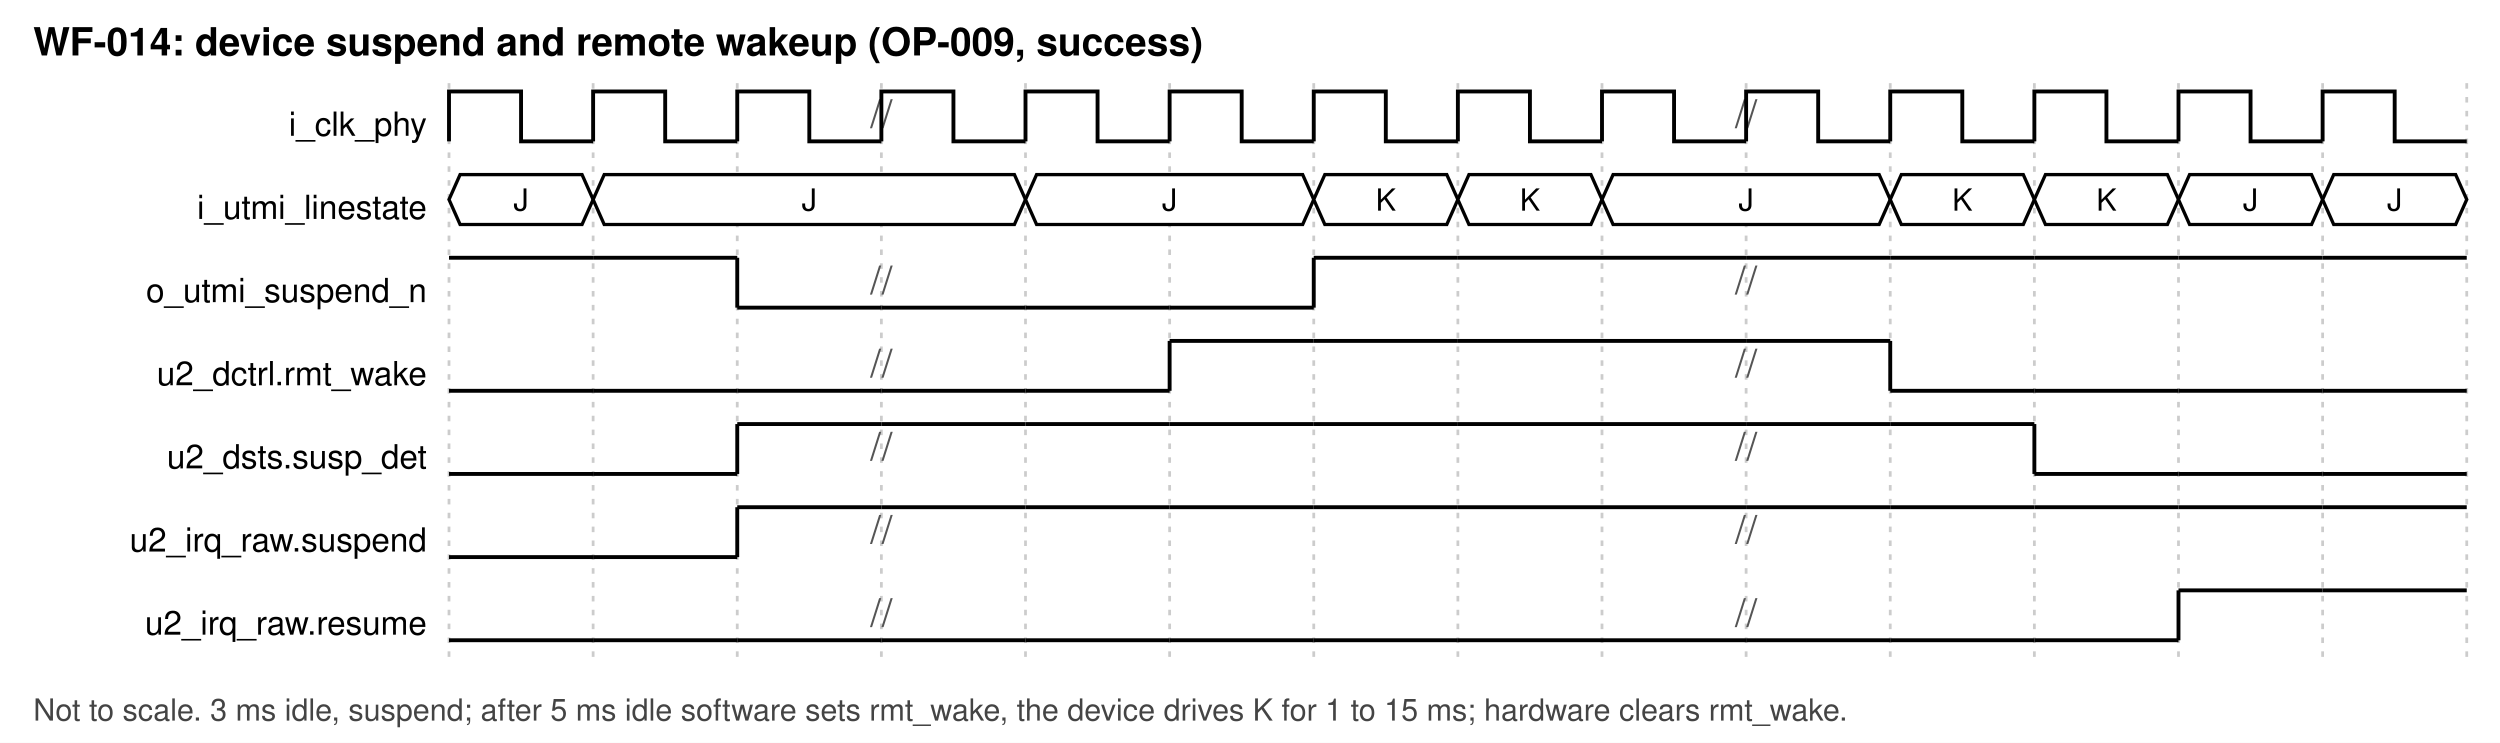
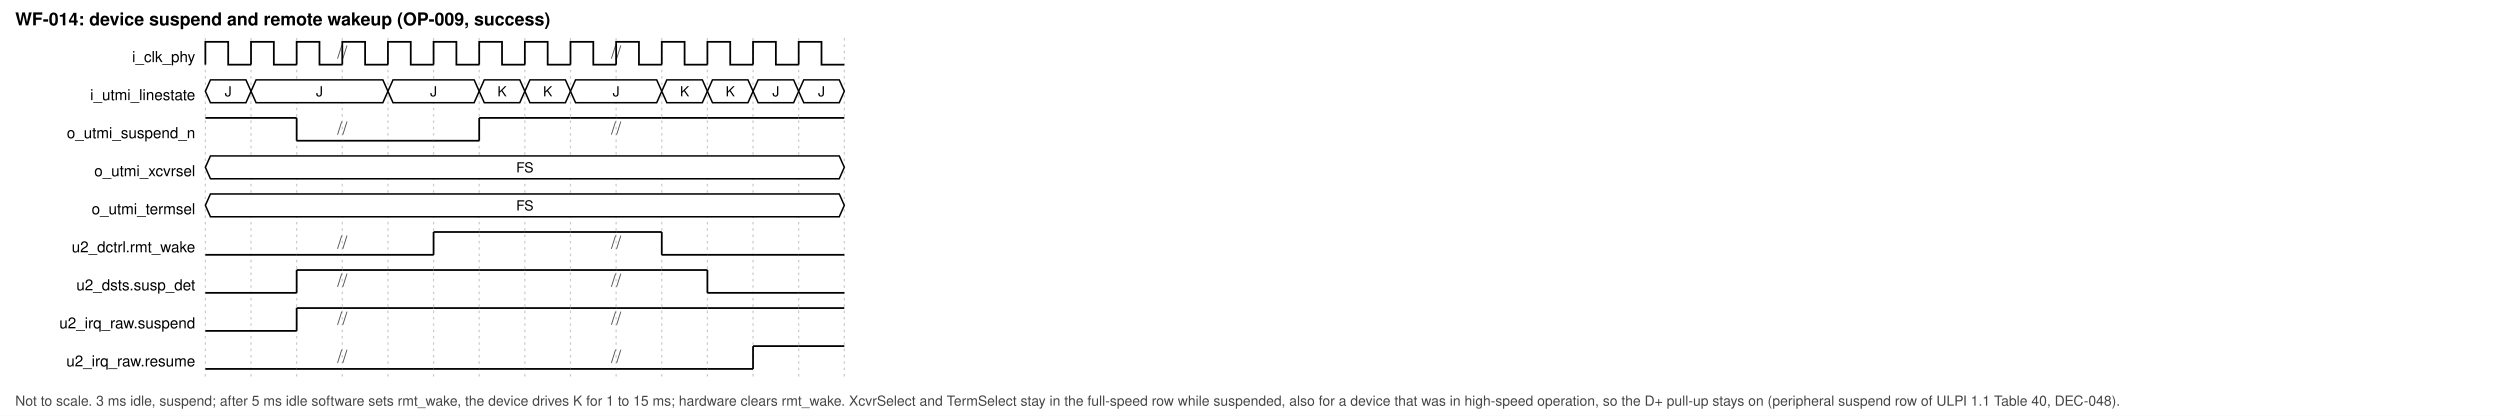
- <svg xmlns="http://www.w3.org/2000/svg" width="902" height="268" viewBox="0 0 902 268" font-family="Helvetica,Arial,sans-serif">
+ <svg xmlns="http://www.w3.org/2000/svg" width="1972" height="328" viewBox="0 0 1972 328" font-family="Helvetica,Arial,sans-serif">
  <rect width="100%" height="100%" fill="#fff" />
  <text x="12" y="20" font-size="14" font-weight="bold">WF-014: device suspend and remote wakeup (OP-009, success)</text>
-   <line x1="162" y1="30" x2="162" y2="240" stroke="#ccc" stroke-dasharray="2,3" />
-   <line x1="214" y1="30" x2="214" y2="240" stroke="#ccc" stroke-dasharray="2,3" />
-   <line x1="266" y1="30" x2="266" y2="240" stroke="#ccc" stroke-dasharray="2,3" />
-   <line x1="318" y1="30" x2="318" y2="240" stroke="#ccc" stroke-dasharray="2,3" />
-   <line x1="370" y1="30" x2="370" y2="240" stroke="#ccc" stroke-dasharray="2,3" />
-   <line x1="422" y1="30" x2="422" y2="240" stroke="#ccc" stroke-dasharray="2,3" />
-   <line x1="474" y1="30" x2="474" y2="240" stroke="#ccc" stroke-dasharray="2,3" />
-   <line x1="526" y1="30" x2="526" y2="240" stroke="#ccc" stroke-dasharray="2,3" />
-   <line x1="578" y1="30" x2="578" y2="240" stroke="#ccc" stroke-dasharray="2,3" />
-   <line x1="630" y1="30" x2="630" y2="240" stroke="#ccc" stroke-dasharray="2,3" />
-   <line x1="682" y1="30" x2="682" y2="240" stroke="#ccc" stroke-dasharray="2,3" />
-   <line x1="734" y1="30" x2="734" y2="240" stroke="#ccc" stroke-dasharray="2,3" />
-   <line x1="786" y1="30" x2="786" y2="240" stroke="#ccc" stroke-dasharray="2,3" />
-   <line x1="838" y1="30" x2="838" y2="240" stroke="#ccc" stroke-dasharray="2,3" />
-   <line x1="890" y1="30" x2="890" y2="240" stroke="#ccc" stroke-dasharray="2,3" />
+   <line x1="162" y1="30" x2="162" y2="300" stroke="#ccc" stroke-dasharray="2,3" />
+   <line x1="198" y1="30" x2="198" y2="300" stroke="#ccc" stroke-dasharray="2,3" />
+   <line x1="234" y1="30" x2="234" y2="300" stroke="#ccc" stroke-dasharray="2,3" />
+   <line x1="270" y1="30" x2="270" y2="300" stroke="#ccc" stroke-dasharray="2,3" />
+   <line x1="306" y1="30" x2="306" y2="300" stroke="#ccc" stroke-dasharray="2,3" />
+   <line x1="342" y1="30" x2="342" y2="300" stroke="#ccc" stroke-dasharray="2,3" />
+   <line x1="378" y1="30" x2="378" y2="300" stroke="#ccc" stroke-dasharray="2,3" />
+   <line x1="414" y1="30" x2="414" y2="300" stroke="#ccc" stroke-dasharray="2,3" />
+   <line x1="450" y1="30" x2="450" y2="300" stroke="#ccc" stroke-dasharray="2,3" />
+   <line x1="486" y1="30" x2="486" y2="300" stroke="#ccc" stroke-dasharray="2,3" />
+   <line x1="522" y1="30" x2="522" y2="300" stroke="#ccc" stroke-dasharray="2,3" />
+   <line x1="558" y1="30" x2="558" y2="300" stroke="#ccc" stroke-dasharray="2,3" />
+   <line x1="594" y1="30" x2="594" y2="300" stroke="#ccc" stroke-dasharray="2,3" />
+   <line x1="630" y1="30" x2="630" y2="300" stroke="#ccc" stroke-dasharray="2,3" />
+   <line x1="666" y1="30" x2="666" y2="300" stroke="#ccc" stroke-dasharray="2,3" />
  <text x="154" y="49" font-size="12" text-anchor="end">i_clk_phy</text>
-   <polyline points="162.0,51.0 162.0,33.0 188.0,33.0 188.0,51.0 214.0,51.0" stroke="#000" stroke-width="1.4" fill="none" />
-   <polyline points="214.0,51.0 214.0,33.0 240.0,33.0 240.0,51.0 266.0,51.0" stroke="#000" stroke-width="1.4" fill="none" />
-   <polyline points="266.0,51.0 266.0,33.0 292.0,33.0 292.0,51.0 318.0,51.0" stroke="#000" stroke-width="1.4" fill="none" />
-   <text x="318.0" y="46.0" text-anchor="middle" font-size="14" fill="#555">//</text>
-   <polyline points="318.0,51.0 318.0,33.0 344.0,33.0 344.0,51.0 370.0,51.0" stroke="#000" stroke-width="1.4" fill="none" />
-   <polyline points="370.0,51.0 370.0,33.0 396.0,33.0 396.0,51.0 422.0,51.0" stroke="#000" stroke-width="1.4" fill="none" />
-   <polyline points="422.0,51.0 422.0,33.0 448.0,33.0 448.0,51.0 474.0,51.0" stroke="#000" stroke-width="1.4" fill="none" />
-   <polyline points="474.0,51.0 474.0,33.0 500.0,33.0 500.0,51.0 526.0,51.0" stroke="#000" stroke-width="1.4" fill="none" />
-   <polyline points="526.0,51.0 526.0,33.0 552.0,33.0 552.0,51.0 578.0,51.0" stroke="#000" stroke-width="1.4" fill="none" />
-   <polyline points="578.0,51.0 578.0,33.0 604.0,33.0 604.0,51.0 630.0,51.0" stroke="#000" stroke-width="1.4" fill="none" />
-   <text x="630.0" y="46.0" text-anchor="middle" font-size="14" fill="#555">//</text>
-   <polyline points="630.0,51.0 630.0,33.0 656.0,33.0 656.0,51.0 682.0,51.0" stroke="#000" stroke-width="1.4" fill="none" />
-   <polyline points="682.0,51.0 682.0,33.0 708.0,33.0 708.0,51.0 734.0,51.0" stroke="#000" stroke-width="1.4" fill="none" />
-   <polyline points="734.0,51.0 734.0,33.0 760.0,33.0 760.0,51.0 786.0,51.0" stroke="#000" stroke-width="1.4" fill="none" />
-   <polyline points="786.0,51.0 786.0,33.0 812.0,33.0 812.0,51.0 838.0,51.0" stroke="#000" stroke-width="1.4" fill="none" />
-   <polyline points="838.0,51.0 838.0,33.0 864.0,33.0 864.0,51.0 890.0,51.0" stroke="#000" stroke-width="1.4" fill="none" />
+   <polyline points="162.0,51.0 162.0,33.0 180.0,33.0 180.0,51.0 198.0,51.0" stroke="#000" stroke-width="1.4" fill="none" />
+   <polyline points="198.0,51.0 198.0,33.0 216.0,33.0 216.0,51.0 234.0,51.0" stroke="#000" stroke-width="1.4" fill="none" />
+   <polyline points="234.0,51.0 234.0,33.0 252.0,33.0 252.0,51.0 270.0,51.0" stroke="#000" stroke-width="1.4" fill="none" />
+   <text x="270.0" y="46.0" text-anchor="middle" font-size="14" fill="#555">//</text>
+   <polyline points="270.0,51.0 270.0,33.0 288.0,33.0 288.0,51.0 306.0,51.0" stroke="#000" stroke-width="1.4" fill="none" />
+   <polyline points="306.0,51.0 306.0,33.0 324.0,33.0 324.0,51.0 342.0,51.0" stroke="#000" stroke-width="1.4" fill="none" />
+   <polyline points="342.0,51.0 342.0,33.0 360.0,33.0 360.0,51.0 378.0,51.0" stroke="#000" stroke-width="1.4" fill="none" />
+   <polyline points="378.0,51.0 378.0,33.0 396.0,33.0 396.0,51.0 414.0,51.0" stroke="#000" stroke-width="1.4" fill="none" />
+   <polyline points="414.0,51.0 414.0,33.0 432.0,33.0 432.0,51.0 450.0,51.0" stroke="#000" stroke-width="1.4" fill="none" />
+   <polyline points="450.0,51.0 450.0,33.0 468.0,33.0 468.0,51.0 486.0,51.0" stroke="#000" stroke-width="1.4" fill="none" />
+   <text x="486.0" y="46.0" text-anchor="middle" font-size="14" fill="#555">//</text>
+   <polyline points="486.0,51.0 486.0,33.0 504.0,33.0 504.0,51.0 522.0,51.0" stroke="#000" stroke-width="1.4" fill="none" />
+   <polyline points="522.0,51.0 522.0,33.0 540.0,33.0 540.0,51.0 558.0,51.0" stroke="#000" stroke-width="1.4" fill="none" />
+   <polyline points="558.0,51.0 558.0,33.0 576.0,33.0 576.0,51.0 594.0,51.0" stroke="#000" stroke-width="1.4" fill="none" />
+   <polyline points="594.0,51.0 594.0,33.0 612.0,33.0 612.0,51.0 630.0,51.0" stroke="#000" stroke-width="1.4" fill="none" />
+   <polyline points="630.0,51.0 630.0,33.0 648.0,33.0 648.0,51.0 666.0,51.0" stroke="#000" stroke-width="1.4" fill="none" />
  <text x="154" y="79" font-size="12" text-anchor="end">i_utmi_linestate</text>
-   <polygon points="166.0,63.0 210.0,63.0 214.0,72.0 210.0,81.0 166.0,81.0 162.0,72.0" fill="#ffffff" stroke="#000" stroke-width="1.2" />
-   <text x="188.0" y="76.0" text-anchor="middle" font-size="11">J</text>
-   <text x="318.0" y="76.0" text-anchor="middle" font-size="14" fill="#555">//</text>
-   <polygon points="218.0,63.0 366.0,63.0 370.0,72.0 366.0,81.0 218.0,81.0 214.0,72.0" fill="#ffffff" stroke="#000" stroke-width="1.2" />
-   <text x="292.0" y="76.0" text-anchor="middle" font-size="11">J</text>
-   <polygon points="374.0,63.0 470.0,63.0 474.0,72.0 470.0,81.0 374.0,81.0 370.0,72.0" fill="#ffffff" stroke="#000" stroke-width="1.2" />
-   <text x="422.0" y="76.0" text-anchor="middle" font-size="11">J</text>
-   <polygon points="478.0,63.0 522.0,63.0 526.0,72.0 522.0,81.0 478.0,81.0 474.0,72.0" fill="#ffffff" stroke="#000" stroke-width="1.2" />
-   <text x="500.0" y="76.0" text-anchor="middle" font-size="11">K</text>
-   <polygon points="530.0,63.0 574.0,63.0 578.0,72.0 574.0,81.0 530.0,81.0 526.0,72.0" fill="#ffffff" stroke="#000" stroke-width="1.2" />
-   <text x="552.0" y="76.0" text-anchor="middle" font-size="11">K</text>
-   <text x="630.0" y="76.0" text-anchor="middle" font-size="14" fill="#555">//</text>
-   <polygon points="582.0,63.0 678.0,63.0 682.0,72.0 678.0,81.0 582.0,81.0 578.0,72.0" fill="#ffffff" stroke="#000" stroke-width="1.2" />
-   <text x="630.0" y="76.0" text-anchor="middle" font-size="11">J</text>
-   <polygon points="686.0,63.0 730.0,63.0 734.0,72.0 730.0,81.0 686.0,81.0 682.0,72.0" fill="#ffffff" stroke="#000" stroke-width="1.2" />
-   <text x="708.0" y="76.0" text-anchor="middle" font-size="11">K</text>
-   <polygon points="738.0,63.0 782.0,63.0 786.0,72.0 782.0,81.0 738.0,81.0 734.0,72.0" fill="#ffffff" stroke="#000" stroke-width="1.2" />
-   <text x="760.0" y="76.0" text-anchor="middle" font-size="11">K</text>
-   <polygon points="790.0,63.0 834.0,63.0 838.0,72.0 834.0,81.0 790.0,81.0 786.0,72.0" fill="#ffffff" stroke="#000" stroke-width="1.2" />
-   <text x="812.0" y="76.0" text-anchor="middle" font-size="11">J</text>
-   <polygon points="842.0,63.0 886.0,63.0 890.0,72.0 886.0,81.0 842.0,81.0 838.0,72.0" fill="#ffffff" stroke="#000" stroke-width="1.2" />
-   <text x="864.0" y="76.0" text-anchor="middle" font-size="11">J</text>
+   <polygon points="166.0,63.0 194.0,63.0 198.0,72.0 194.0,81.0 166.0,81.0 162.0,72.0" fill="#ffffff" stroke="#000" stroke-width="1.2" />
+   <text x="180.0" y="76.0" text-anchor="middle" font-size="11">J</text>
+   <text x="270.0" y="76.0" text-anchor="middle" font-size="14" fill="#555">//</text>
+   <polygon points="202.0,63.0 302.0,63.0 306.0,72.0 302.0,81.0 202.0,81.0 198.0,72.0" fill="#ffffff" stroke="#000" stroke-width="1.2" />
+   <text x="252.0" y="76.0" text-anchor="middle" font-size="11">J</text>
+   <polygon points="310.0,63.0 374.0,63.0 378.0,72.0 374.0,81.0 310.0,81.0 306.0,72.0" fill="#ffffff" stroke="#000" stroke-width="1.2" />
+   <text x="342.0" y="76.0" text-anchor="middle" font-size="11">J</text>
+   <polygon points="382.0,63.0 410.0,63.0 414.0,72.0 410.0,81.0 382.0,81.0 378.0,72.0" fill="#ffffff" stroke="#000" stroke-width="1.2" />
+   <text x="396.0" y="76.0" text-anchor="middle" font-size="11">K</text>
+   <polygon points="418.0,63.0 446.0,63.0 450.0,72.0 446.0,81.0 418.0,81.0 414.0,72.0" fill="#ffffff" stroke="#000" stroke-width="1.2" />
+   <text x="432.0" y="76.0" text-anchor="middle" font-size="11">K</text>
+   <text x="486.0" y="76.0" text-anchor="middle" font-size="14" fill="#555">//</text>
+   <polygon points="454.0,63.0 518.0,63.0 522.0,72.0 518.0,81.0 454.0,81.0 450.0,72.0" fill="#ffffff" stroke="#000" stroke-width="1.2" />
+   <text x="486.0" y="76.0" text-anchor="middle" font-size="11">J</text>
+   <polygon points="526.0,63.0 554.0,63.0 558.0,72.0 554.0,81.0 526.0,81.0 522.0,72.0" fill="#ffffff" stroke="#000" stroke-width="1.2" />
+   <text x="540.0" y="76.0" text-anchor="middle" font-size="11">K</text>
+   <polygon points="562.0,63.0 590.0,63.0 594.0,72.0 590.0,81.0 562.0,81.0 558.0,72.0" fill="#ffffff" stroke="#000" stroke-width="1.2" />
+   <text x="576.0" y="76.0" text-anchor="middle" font-size="11">K</text>
+   <polygon points="598.0,63.0 626.0,63.0 630.0,72.0 626.0,81.0 598.0,81.0 594.0,72.0" fill="#ffffff" stroke="#000" stroke-width="1.2" />
+   <text x="612.0" y="76.0" text-anchor="middle" font-size="11">J</text>
+   <polygon points="634.0,63.0 662.0,63.0 666.0,72.0 662.0,81.0 634.0,81.0 630.0,72.0" fill="#ffffff" stroke="#000" stroke-width="1.2" />
+   <text x="648.0" y="76.0" text-anchor="middle" font-size="11">J</text>
  <text x="154" y="109" font-size="12" text-anchor="end">o_utmi_suspend_n</text>
-   <polyline points="162.0,93.0 214.0,93.0" stroke="#000" stroke-width="1.4" fill="none" />
-   <polyline points="214.0,93.0 266.0,93.0" stroke="#000" stroke-width="1.4" fill="none" />
-   <polyline points="266.0,93.0 266.0,111.0" stroke="#000" stroke-width="1.4" fill="none" />
-   <polyline points="266.0,111.0 318.0,111.0" stroke="#000" stroke-width="1.4" fill="none" />
-   <text x="318.0" y="106.0" text-anchor="middle" font-size="14" fill="#555">//</text>
-   <polyline points="318.0,111.0 370.0,111.0" stroke="#000" stroke-width="1.4" fill="none" />
-   <polyline points="370.0,111.0 422.0,111.0" stroke="#000" stroke-width="1.4" fill="none" />
-   <polyline points="422.0,111.0 474.0,111.0" stroke="#000" stroke-width="1.4" fill="none" />
-   <polyline points="474.0,111.0 474.0,93.0" stroke="#000" stroke-width="1.4" fill="none" />
-   <polyline points="474.0,93.0 526.0,93.0" stroke="#000" stroke-width="1.4" fill="none" />
-   <polyline points="526.0,93.0 578.0,93.0" stroke="#000" stroke-width="1.4" fill="none" />
-   <polyline points="578.0,93.0 630.0,93.0" stroke="#000" stroke-width="1.4" fill="none" />
-   <text x="630.0" y="106.0" text-anchor="middle" font-size="14" fill="#555">//</text>
-   <polyline points="630.0,93.0 682.0,93.0" stroke="#000" stroke-width="1.4" fill="none" />
-   <polyline points="682.0,93.0 734.0,93.0" stroke="#000" stroke-width="1.4" fill="none" />
-   <polyline points="734.0,93.0 786.0,93.0" stroke="#000" stroke-width="1.4" fill="none" />
-   <polyline points="786.0,93.0 838.0,93.0" stroke="#000" stroke-width="1.4" fill="none" />
-   <polyline points="838.0,93.0 890.0,93.0" stroke="#000" stroke-width="1.4" fill="none" />
-   <text x="154" y="139" font-size="12" text-anchor="end">u2_dctrl.rmt_wake</text>
-   <polyline points="162.0,141.0 214.0,141.0" stroke="#000" stroke-width="1.4" fill="none" />
-   <polyline points="214.0,141.0 266.0,141.0" stroke="#000" stroke-width="1.4" fill="none" />
-   <polyline points="266.0,141.0 318.0,141.0" stroke="#000" stroke-width="1.4" fill="none" />
-   <text x="318.0" y="136.0" text-anchor="middle" font-size="14" fill="#555">//</text>
-   <polyline points="318.0,141.0 370.0,141.0" stroke="#000" stroke-width="1.4" fill="none" />
-   <polyline points="370.0,141.0 422.0,141.0" stroke="#000" stroke-width="1.4" fill="none" />
-   <polyline points="422.0,141.0 422.0,123.0" stroke="#000" stroke-width="1.4" fill="none" />
-   <polyline points="422.0,123.0 474.0,123.0" stroke="#000" stroke-width="1.4" fill="none" />
-   <polyline points="474.0,123.0 526.0,123.0" stroke="#000" stroke-width="1.4" fill="none" />
-   <polyline points="526.0,123.0 578.0,123.0" stroke="#000" stroke-width="1.4" fill="none" />
-   <polyline points="578.0,123.0 630.0,123.0" stroke="#000" stroke-width="1.4" fill="none" />
-   <text x="630.0" y="136.0" text-anchor="middle" font-size="14" fill="#555">//</text>
-   <polyline points="630.0,123.0 682.0,123.0" stroke="#000" stroke-width="1.4" fill="none" />
-   <polyline points="682.0,123.0 682.0,141.0" stroke="#000" stroke-width="1.4" fill="none" />
-   <polyline points="682.0,141.0 734.0,141.0" stroke="#000" stroke-width="1.4" fill="none" />
-   <polyline points="734.0,141.0 786.0,141.0" stroke="#000" stroke-width="1.4" fill="none" />
-   <polyline points="786.0,141.0 838.0,141.0" stroke="#000" stroke-width="1.4" fill="none" />
-   <polyline points="838.0,141.0 890.0,141.0" stroke="#000" stroke-width="1.4" fill="none" />
-   <text x="154" y="169" font-size="12" text-anchor="end">u2_dsts.susp_det</text>
-   <polyline points="162.0,171.0 214.0,171.0" stroke="#000" stroke-width="1.4" fill="none" />
-   <polyline points="214.0,171.0 266.0,171.0" stroke="#000" stroke-width="1.4" fill="none" />
-   <polyline points="266.0,171.0 266.0,153.0" stroke="#000" stroke-width="1.4" fill="none" />
-   <polyline points="266.0,153.0 318.0,153.0" stroke="#000" stroke-width="1.4" fill="none" />
-   <text x="318.0" y="166.0" text-anchor="middle" font-size="14" fill="#555">//</text>
-   <polyline points="318.0,153.0 370.0,153.0" stroke="#000" stroke-width="1.4" fill="none" />
-   <polyline points="370.0,153.0 422.0,153.0" stroke="#000" stroke-width="1.4" fill="none" />
-   <polyline points="422.0,153.0 474.0,153.0" stroke="#000" stroke-width="1.4" fill="none" />
-   <polyline points="474.0,153.0 526.0,153.0" stroke="#000" stroke-width="1.4" fill="none" />
-   <polyline points="526.0,153.0 578.0,153.0" stroke="#000" stroke-width="1.4" fill="none" />
-   <polyline points="578.0,153.0 630.0,153.0" stroke="#000" stroke-width="1.4" fill="none" />
-   <text x="630.0" y="166.0" text-anchor="middle" font-size="14" fill="#555">//</text>
-   <polyline points="630.0,153.0 682.0,153.0" stroke="#000" stroke-width="1.4" fill="none" />
-   <polyline points="682.0,153.0 734.0,153.0" stroke="#000" stroke-width="1.4" fill="none" />
-   <polyline points="734.0,153.0 734.0,171.0" stroke="#000" stroke-width="1.4" fill="none" />
-   <polyline points="734.0,171.0 786.0,171.0" stroke="#000" stroke-width="1.4" fill="none" />
-   <polyline points="786.0,171.0 838.0,171.0" stroke="#000" stroke-width="1.4" fill="none" />
-   <polyline points="838.0,171.0 890.0,171.0" stroke="#000" stroke-width="1.4" fill="none" />
-   <text x="154" y="199" font-size="12" text-anchor="end">u2_irq_raw.suspend</text>
-   <polyline points="162.0,201.0 214.0,201.0" stroke="#000" stroke-width="1.4" fill="none" />
-   <polyline points="214.0,201.0 266.0,201.0" stroke="#000" stroke-width="1.4" fill="none" />
-   <polyline points="266.0,201.0 266.0,183.0" stroke="#000" stroke-width="1.4" fill="none" />
-   <polyline points="266.0,183.0 318.0,183.0" stroke="#000" stroke-width="1.4" fill="none" />
-   <text x="318.0" y="196.0" text-anchor="middle" font-size="14" fill="#555">//</text>
-   <polyline points="318.0,183.0 370.0,183.0" stroke="#000" stroke-width="1.4" fill="none" />
-   <polyline points="370.0,183.0 422.0,183.0" stroke="#000" stroke-width="1.4" fill="none" />
-   <polyline points="422.0,183.0 474.0,183.0" stroke="#000" stroke-width="1.4" fill="none" />
-   <polyline points="474.0,183.0 526.0,183.0" stroke="#000" stroke-width="1.4" fill="none" />
-   <polyline points="526.0,183.0 578.0,183.0" stroke="#000" stroke-width="1.4" fill="none" />
-   <polyline points="578.0,183.0 630.0,183.0" stroke="#000" stroke-width="1.4" fill="none" />
-   <text x="630.0" y="196.0" text-anchor="middle" font-size="14" fill="#555">//</text>
-   <polyline points="630.0,183.0 682.0,183.0" stroke="#000" stroke-width="1.4" fill="none" />
-   <polyline points="682.0,183.0 734.0,183.0" stroke="#000" stroke-width="1.4" fill="none" />
-   <polyline points="734.0,183.0 786.0,183.0" stroke="#000" stroke-width="1.4" fill="none" />
-   <polyline points="786.0,183.0 838.0,183.0" stroke="#000" stroke-width="1.4" fill="none" />
-   <polyline points="838.0,183.0 890.0,183.0" stroke="#000" stroke-width="1.4" fill="none" />
-   <text x="154" y="229" font-size="12" text-anchor="end">u2_irq_raw.resume</text>
-   <polyline points="162.0,231.0 214.0,231.0" stroke="#000" stroke-width="1.4" fill="none" />
-   <polyline points="214.0,231.0 266.0,231.0" stroke="#000" stroke-width="1.4" fill="none" />
-   <polyline points="266.0,231.0 318.0,231.0" stroke="#000" stroke-width="1.4" fill="none" />
-   <text x="318.0" y="226.0" text-anchor="middle" font-size="14" fill="#555">//</text>
-   <polyline points="318.0,231.0 370.0,231.0" stroke="#000" stroke-width="1.4" fill="none" />
-   <polyline points="370.0,231.0 422.0,231.0" stroke="#000" stroke-width="1.4" fill="none" />
-   <polyline points="422.0,231.0 474.0,231.0" stroke="#000" stroke-width="1.4" fill="none" />
-   <polyline points="474.0,231.0 526.0,231.0" stroke="#000" stroke-width="1.4" fill="none" />
-   <polyline points="526.0,231.0 578.0,231.0" stroke="#000" stroke-width="1.4" fill="none" />
-   <polyline points="578.0,231.0 630.0,231.0" stroke="#000" stroke-width="1.4" fill="none" />
-   <text x="630.0" y="226.0" text-anchor="middle" font-size="14" fill="#555">//</text>
-   <polyline points="630.0,231.0 682.0,231.0" stroke="#000" stroke-width="1.4" fill="none" />
-   <polyline points="682.0,231.0 734.0,231.0" stroke="#000" stroke-width="1.4" fill="none" />
-   <polyline points="734.0,231.0 786.0,231.0" stroke="#000" stroke-width="1.4" fill="none" />
-   <polyline points="786.0,231.0 786.0,213.0" stroke="#000" stroke-width="1.4" fill="none" />
-   <polyline points="786.0,213.0 838.0,213.0" stroke="#000" stroke-width="1.4" fill="none" />
-   <polyline points="838.0,213.0 890.0,213.0" stroke="#000" stroke-width="1.4" fill="none" />
-   <text x="12" y="260" font-size="11" fill="#444">Not to scale. 3 ms idle, suspend; after 5 ms idle software sets rmt_wake, the device drives K for 1 to 15 ms; hardware clears rmt_wake.</text>
+   <polyline points="162.0,93.0 198.0,93.0" stroke="#000" stroke-width="1.4" fill="none" />
+   <polyline points="198.0,93.0 234.0,93.0" stroke="#000" stroke-width="1.4" fill="none" />
+   <polyline points="234.0,93.0 234.0,111.0" stroke="#000" stroke-width="1.4" fill="none" />
+   <polyline points="234.0,111.0 270.0,111.0" stroke="#000" stroke-width="1.4" fill="none" />
+   <text x="270.0" y="106.0" text-anchor="middle" font-size="14" fill="#555">//</text>
+   <polyline points="270.0,111.0 306.0,111.0" stroke="#000" stroke-width="1.4" fill="none" />
+   <polyline points="306.0,111.0 342.0,111.0" stroke="#000" stroke-width="1.4" fill="none" />
+   <polyline points="342.0,111.0 378.0,111.0" stroke="#000" stroke-width="1.4" fill="none" />
+   <polyline points="378.0,111.0 378.0,93.0" stroke="#000" stroke-width="1.4" fill="none" />
+   <polyline points="378.0,93.0 414.0,93.0" stroke="#000" stroke-width="1.4" fill="none" />
+   <polyline points="414.0,93.0 450.0,93.0" stroke="#000" stroke-width="1.4" fill="none" />
+   <polyline points="450.0,93.0 486.0,93.0" stroke="#000" stroke-width="1.4" fill="none" />
+   <text x="486.0" y="106.0" text-anchor="middle" font-size="14" fill="#555">//</text>
+   <polyline points="486.0,93.0 522.0,93.0" stroke="#000" stroke-width="1.4" fill="none" />
+   <polyline points="522.0,93.0 558.0,93.0" stroke="#000" stroke-width="1.4" fill="none" />
+   <polyline points="558.0,93.0 594.0,93.0" stroke="#000" stroke-width="1.4" fill="none" />
+   <polyline points="594.0,93.0 630.0,93.0" stroke="#000" stroke-width="1.4" fill="none" />
+   <polyline points="630.0,93.0 666.0,93.0" stroke="#000" stroke-width="1.4" fill="none" />
+   <text x="154" y="139" font-size="12" text-anchor="end">o_utmi_xcvrsel</text>
+   <text x="270.0" y="136.0" text-anchor="middle" font-size="14" fill="#555">//</text>
+   <text x="486.0" y="136.0" text-anchor="middle" font-size="14" fill="#555">//</text>
+   <polygon points="166.0,123.0 662.0,123.0 666.0,132.0 662.0,141.0 166.0,141.0 162.0,132.0" fill="#ffffff" stroke="#000" stroke-width="1.2" />
+   <text x="414.0" y="136.0" text-anchor="middle" font-size="11">FS</text>
+   <text x="154" y="169" font-size="12" text-anchor="end">o_utmi_termsel</text>
+   <text x="270.0" y="166.0" text-anchor="middle" font-size="14" fill="#555">//</text>
+   <text x="486.0" y="166.0" text-anchor="middle" font-size="14" fill="#555">//</text>
+   <polygon points="166.0,153.0 662.0,153.0 666.0,162.0 662.0,171.0 166.0,171.0 162.0,162.0" fill="#ffffff" stroke="#000" stroke-width="1.2" />
+   <text x="414.0" y="166.0" text-anchor="middle" font-size="11">FS</text>
+   <text x="154" y="199" font-size="12" text-anchor="end">u2_dctrl.rmt_wake</text>
+   <polyline points="162.0,201.0 198.0,201.0" stroke="#000" stroke-width="1.4" fill="none" />
+   <polyline points="198.0,201.0 234.0,201.0" stroke="#000" stroke-width="1.4" fill="none" />
+   <polyline points="234.0,201.0 270.0,201.0" stroke="#000" stroke-width="1.4" fill="none" />
+   <text x="270.0" y="196.0" text-anchor="middle" font-size="14" fill="#555">//</text>
+   <polyline points="270.0,201.0 306.0,201.0" stroke="#000" stroke-width="1.4" fill="none" />
+   <polyline points="306.0,201.0 342.0,201.0" stroke="#000" stroke-width="1.4" fill="none" />
+   <polyline points="342.0,201.0 342.0,183.0" stroke="#000" stroke-width="1.4" fill="none" />
+   <polyline points="342.0,183.0 378.0,183.0" stroke="#000" stroke-width="1.4" fill="none" />
+   <polyline points="378.0,183.0 414.0,183.0" stroke="#000" stroke-width="1.4" fill="none" />
+   <polyline points="414.0,183.0 450.0,183.0" stroke="#000" stroke-width="1.4" fill="none" />
+   <polyline points="450.0,183.0 486.0,183.0" stroke="#000" stroke-width="1.4" fill="none" />
+   <text x="486.0" y="196.0" text-anchor="middle" font-size="14" fill="#555">//</text>
+   <polyline points="486.0,183.0 522.0,183.0" stroke="#000" stroke-width="1.4" fill="none" />
+   <polyline points="522.0,183.0 522.0,201.0" stroke="#000" stroke-width="1.4" fill="none" />
+   <polyline points="522.0,201.0 558.0,201.0" stroke="#000" stroke-width="1.4" fill="none" />
+   <polyline points="558.0,201.0 594.0,201.0" stroke="#000" stroke-width="1.4" fill="none" />
+   <polyline points="594.0,201.0 630.0,201.0" stroke="#000" stroke-width="1.4" fill="none" />
+   <polyline points="630.0,201.0 666.0,201.0" stroke="#000" stroke-width="1.4" fill="none" />
+   <text x="154" y="229" font-size="12" text-anchor="end">u2_dsts.susp_det</text>
+   <polyline points="162.0,231.0 198.0,231.0" stroke="#000" stroke-width="1.4" fill="none" />
+   <polyline points="198.0,231.0 234.0,231.0" stroke="#000" stroke-width="1.4" fill="none" />
+   <polyline points="234.0,231.0 234.0,213.0" stroke="#000" stroke-width="1.4" fill="none" />
+   <polyline points="234.0,213.0 270.0,213.0" stroke="#000" stroke-width="1.4" fill="none" />
+   <text x="270.0" y="226.0" text-anchor="middle" font-size="14" fill="#555">//</text>
+   <polyline points="270.0,213.0 306.0,213.0" stroke="#000" stroke-width="1.4" fill="none" />
+   <polyline points="306.0,213.0 342.0,213.0" stroke="#000" stroke-width="1.4" fill="none" />
+   <polyline points="342.0,213.0 378.0,213.0" stroke="#000" stroke-width="1.4" fill="none" />
+   <polyline points="378.0,213.0 414.0,213.0" stroke="#000" stroke-width="1.4" fill="none" />
+   <polyline points="414.0,213.0 450.0,213.0" stroke="#000" stroke-width="1.4" fill="none" />
+   <polyline points="450.0,213.0 486.0,213.0" stroke="#000" stroke-width="1.4" fill="none" />
+   <text x="486.0" y="226.0" text-anchor="middle" font-size="14" fill="#555">//</text>
+   <polyline points="486.0,213.0 522.0,213.0" stroke="#000" stroke-width="1.4" fill="none" />
+   <polyline points="522.0,213.0 558.0,213.0" stroke="#000" stroke-width="1.4" fill="none" />
+   <polyline points="558.0,213.0 558.0,231.0" stroke="#000" stroke-width="1.4" fill="none" />
+   <polyline points="558.0,231.0 594.0,231.0" stroke="#000" stroke-width="1.4" fill="none" />
+   <polyline points="594.0,231.0 630.0,231.0" stroke="#000" stroke-width="1.4" fill="none" />
+   <polyline points="630.0,231.0 666.0,231.0" stroke="#000" stroke-width="1.4" fill="none" />
+   <text x="154" y="259" font-size="12" text-anchor="end">u2_irq_raw.suspend</text>
+   <polyline points="162.0,261.0 198.0,261.0" stroke="#000" stroke-width="1.4" fill="none" />
+   <polyline points="198.0,261.0 234.0,261.0" stroke="#000" stroke-width="1.4" fill="none" />
+   <polyline points="234.0,261.0 234.0,243.0" stroke="#000" stroke-width="1.4" fill="none" />
+   <polyline points="234.0,243.0 270.0,243.0" stroke="#000" stroke-width="1.4" fill="none" />
+   <text x="270.0" y="256.0" text-anchor="middle" font-size="14" fill="#555">//</text>
+   <polyline points="270.0,243.0 306.0,243.0" stroke="#000" stroke-width="1.4" fill="none" />
+   <polyline points="306.0,243.0 342.0,243.0" stroke="#000" stroke-width="1.4" fill="none" />
+   <polyline points="342.0,243.0 378.0,243.0" stroke="#000" stroke-width="1.4" fill="none" />
+   <polyline points="378.0,243.0 414.0,243.0" stroke="#000" stroke-width="1.4" fill="none" />
+   <polyline points="414.0,243.0 450.0,243.0" stroke="#000" stroke-width="1.4" fill="none" />
+   <polyline points="450.0,243.0 486.0,243.0" stroke="#000" stroke-width="1.4" fill="none" />
+   <text x="486.0" y="256.0" text-anchor="middle" font-size="14" fill="#555">//</text>
+   <polyline points="486.0,243.0 522.0,243.0" stroke="#000" stroke-width="1.4" fill="none" />
+   <polyline points="522.0,243.0 558.0,243.0" stroke="#000" stroke-width="1.4" fill="none" />
+   <polyline points="558.0,243.0 594.0,243.0" stroke="#000" stroke-width="1.4" fill="none" />
+   <polyline points="594.0,243.0 630.0,243.0" stroke="#000" stroke-width="1.4" fill="none" />
+   <polyline points="630.0,243.0 666.0,243.0" stroke="#000" stroke-width="1.4" fill="none" />
+   <text x="154" y="289" font-size="12" text-anchor="end">u2_irq_raw.resume</text>
+   <polyline points="162.0,291.0 198.0,291.0" stroke="#000" stroke-width="1.4" fill="none" />
+   <polyline points="198.0,291.0 234.0,291.0" stroke="#000" stroke-width="1.4" fill="none" />
+   <polyline points="234.0,291.0 270.0,291.0" stroke="#000" stroke-width="1.4" fill="none" />
+   <text x="270.0" y="286.0" text-anchor="middle" font-size="14" fill="#555">//</text>
+   <polyline points="270.0,291.0 306.0,291.0" stroke="#000" stroke-width="1.4" fill="none" />
+   <polyline points="306.0,291.0 342.0,291.0" stroke="#000" stroke-width="1.4" fill="none" />
+   <polyline points="342.0,291.0 378.0,291.0" stroke="#000" stroke-width="1.4" fill="none" />
+   <polyline points="378.0,291.0 414.0,291.0" stroke="#000" stroke-width="1.4" fill="none" />
+   <polyline points="414.0,291.0 450.0,291.0" stroke="#000" stroke-width="1.4" fill="none" />
+   <polyline points="450.0,291.0 486.0,291.0" stroke="#000" stroke-width="1.4" fill="none" />
+   <text x="486.0" y="286.0" text-anchor="middle" font-size="14" fill="#555">//</text>
+   <polyline points="486.0,291.0 522.0,291.0" stroke="#000" stroke-width="1.4" fill="none" />
+   <polyline points="522.0,291.0 558.0,291.0" stroke="#000" stroke-width="1.4" fill="none" />
+   <polyline points="558.0,291.0 594.0,291.0" stroke="#000" stroke-width="1.4" fill="none" />
+   <polyline points="594.0,291.0 594.0,273.0" stroke="#000" stroke-width="1.4" fill="none" />
+   <polyline points="594.0,273.0 630.0,273.0" stroke="#000" stroke-width="1.4" fill="none" />
+   <polyline points="630.0,273.0 666.0,273.0" stroke="#000" stroke-width="1.4" fill="none" />
+   <text x="12" y="320" font-size="11" fill="#444">Not to scale. 3 ms idle, suspend; after 5 ms idle software sets rmt_wake, the device drives K for 1 to 15 ms; hardware clears rmt_wake. XcvrSelect and TermSelect stay in the full-speed row while suspended, also for a device that was in high-speed operation, so the D+ pull-up stays on (peripheral suspend row of ULPI 1.1 Table 40, DEC-048).</text>
</svg>
